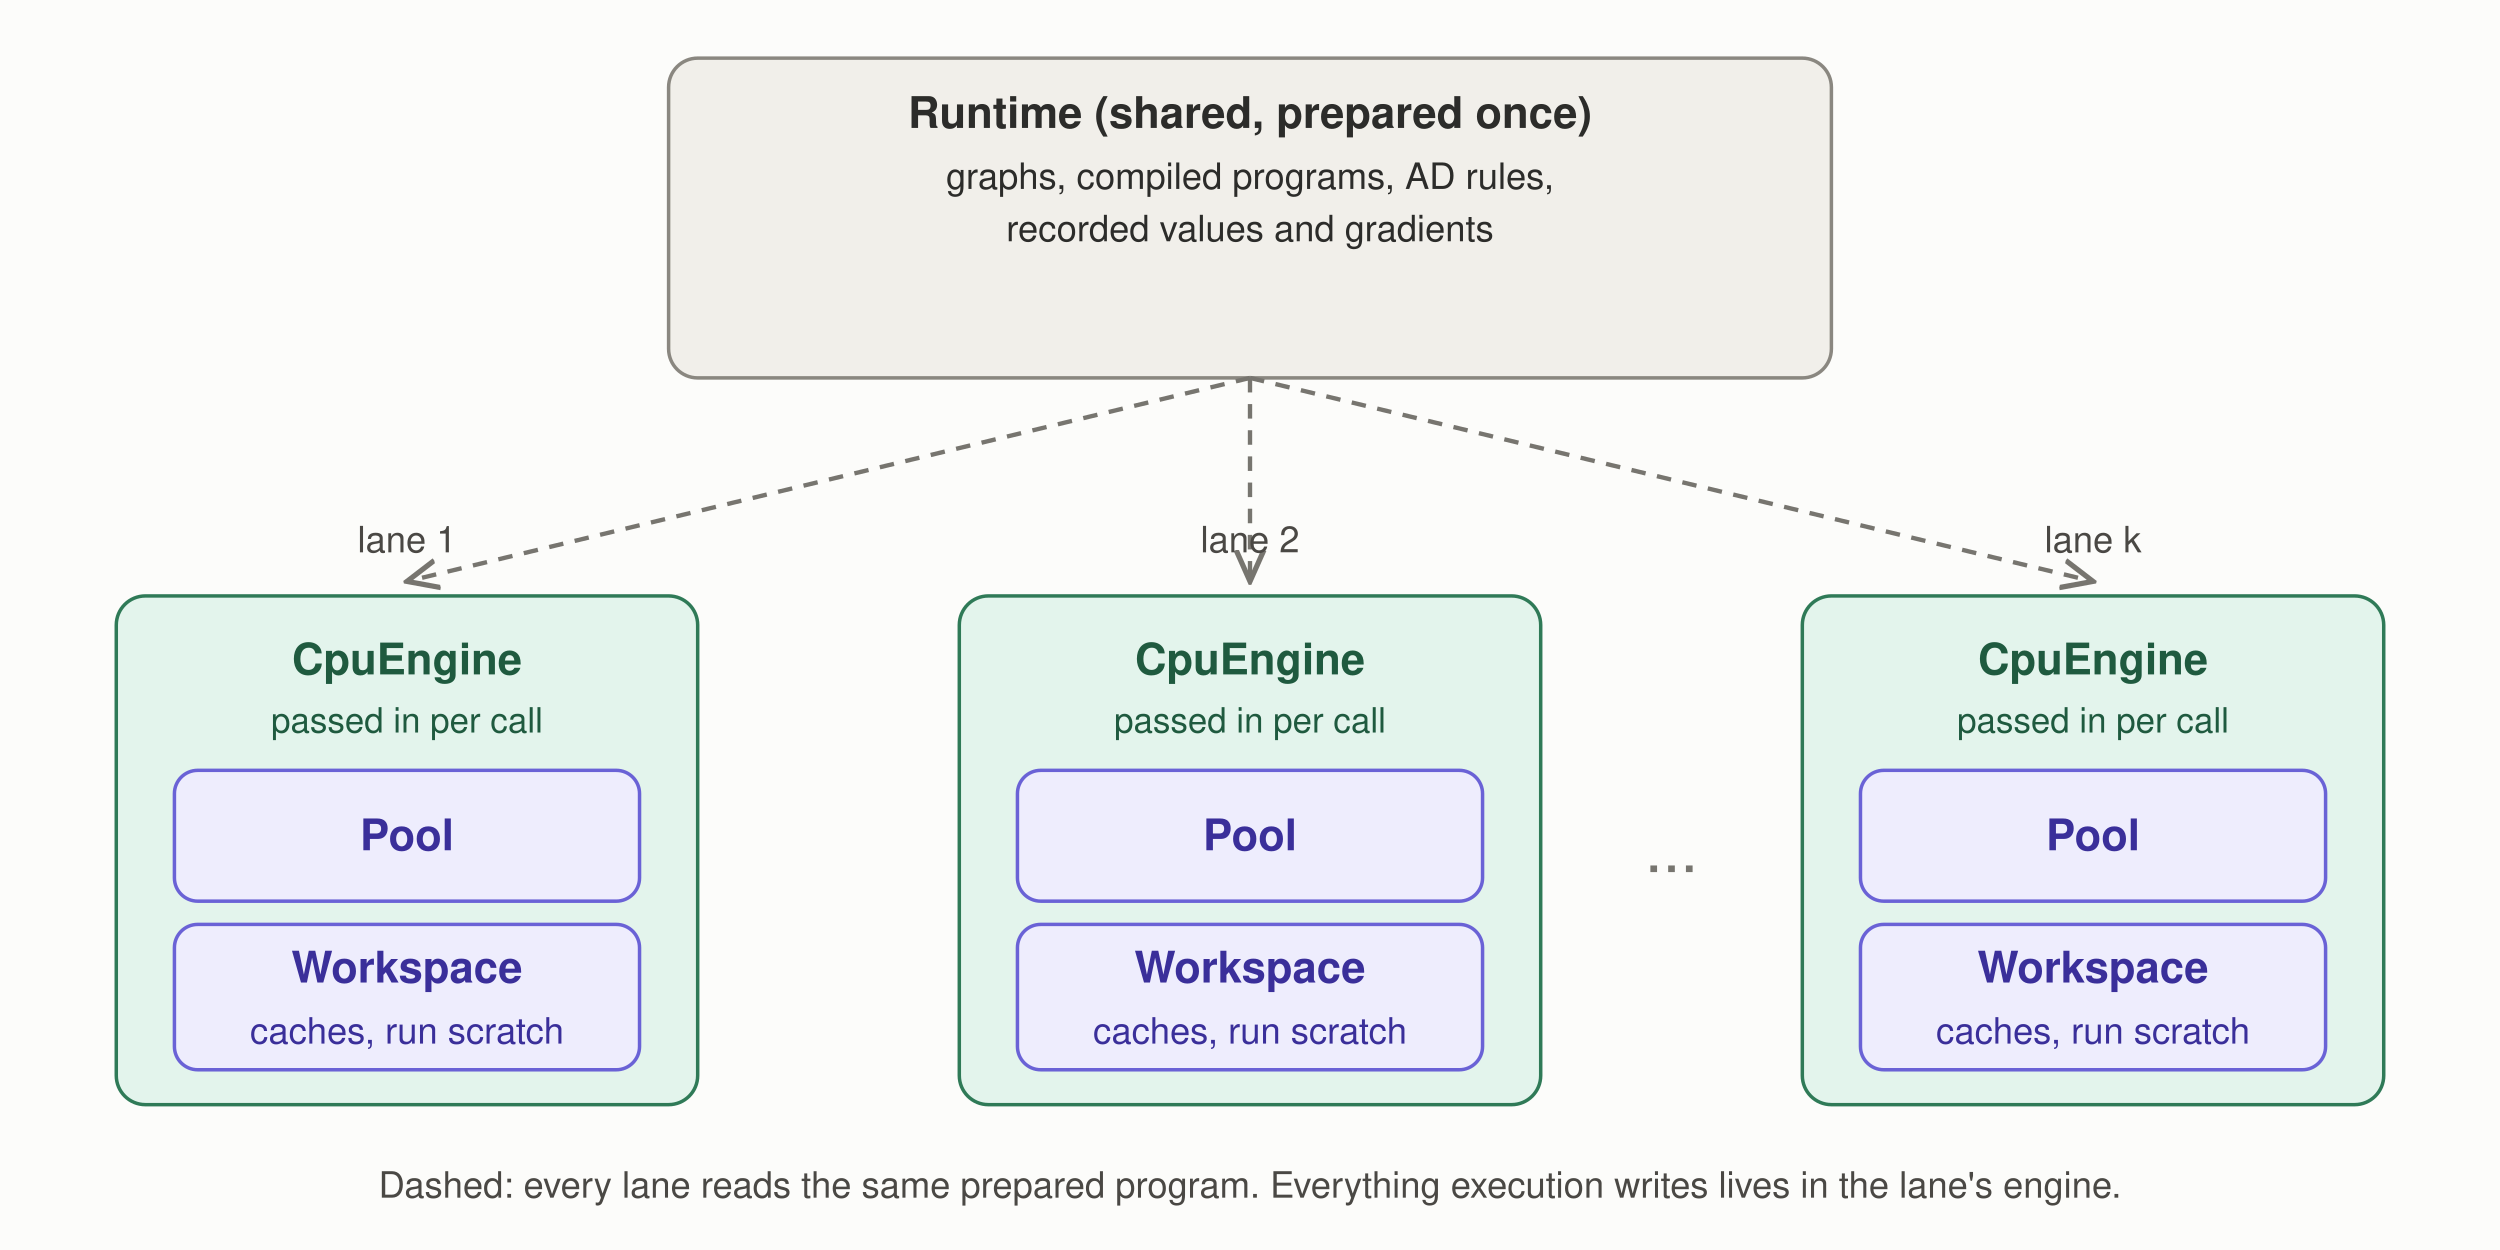
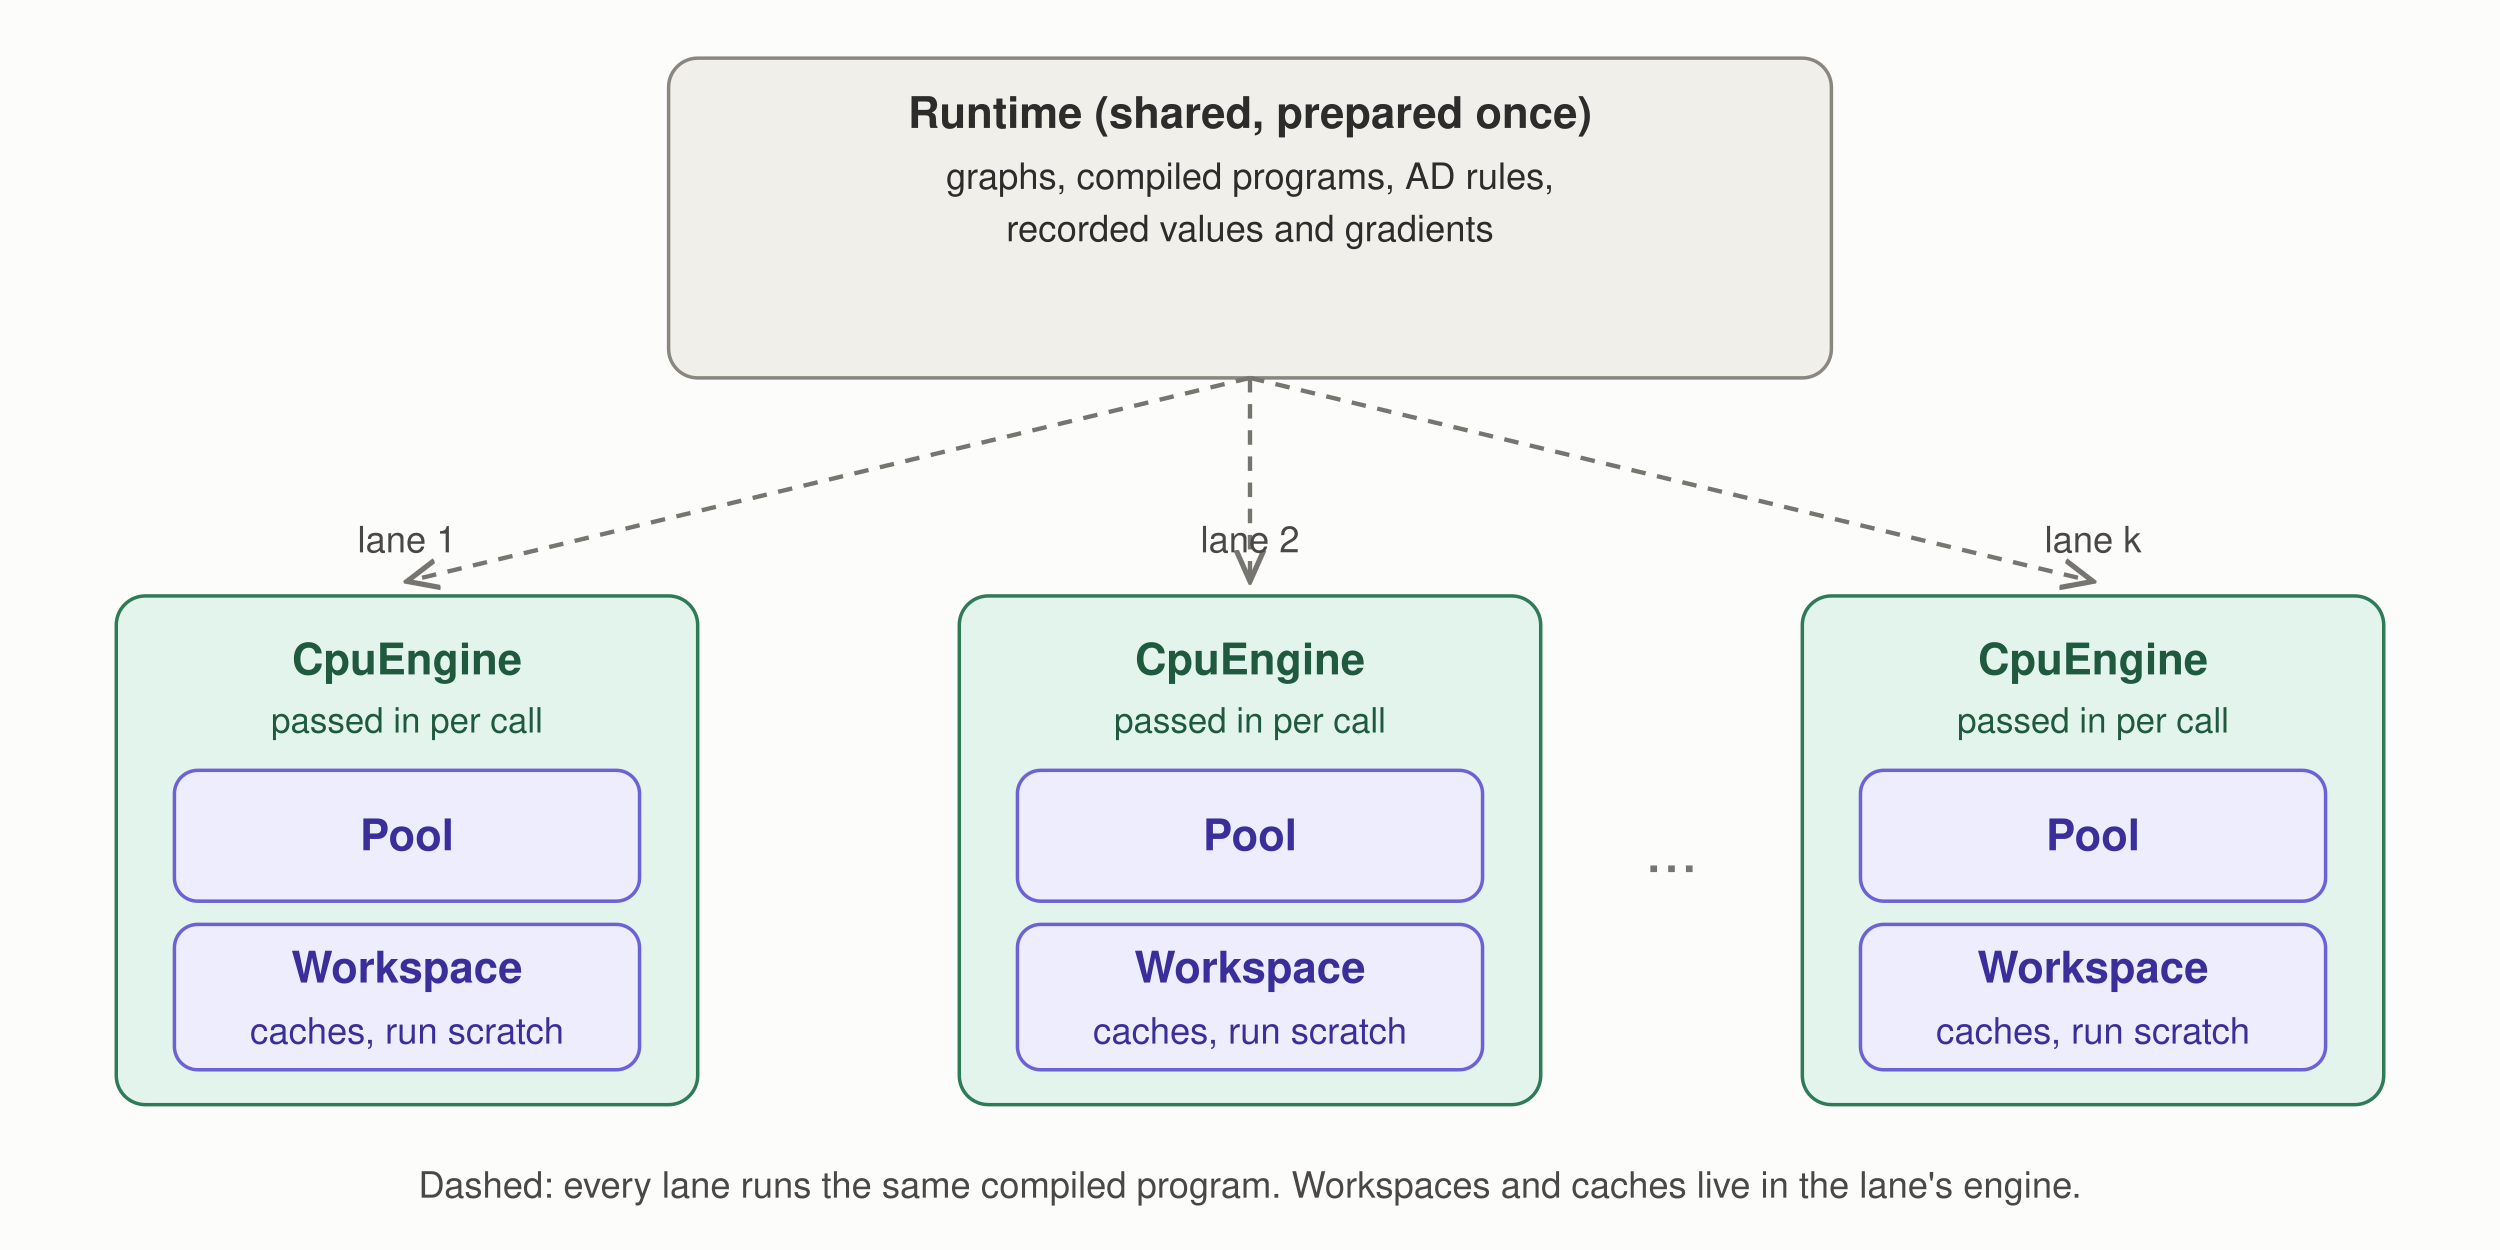
<svg xmlns="http://www.w3.org/2000/svg" width="860" height="430" viewBox="0 0 860 430">
  <defs>
    <marker id="head" viewBox="0 0 10 10" refX="9" refY="5" markerWidth="8" markerHeight="8" orient="auto-start-reverse">
      <path d="M 0 1 L 9 5 L 0 9" fill="none" stroke="#77756F" stroke-width="1.5" />
    </marker>
  </defs>
  <rect width="860" height="430" fill="#FCFCFA" />
  <rect x="230" y="20" width="400" height="110" rx="10" fill="#F1EFEA" stroke="#8A8780" stroke-width="1.2" />
  <text x="430.0" y="44" font-family="-apple-system, BlinkMacSystemFont, 'Segoe UI', Helvetica, Arial, sans-serif" font-size="15" font-weight="600" fill="#2C2C2A" text-anchor="middle">Runtime (shared, prepared once)</text>
  <text x="430.0" y="65" font-family="-apple-system, BlinkMacSystemFont, 'Segoe UI', Helvetica, Arial, sans-serif" font-size="12.5" font-weight="400" fill="#2C2C2A" text-anchor="middle">graphs, compiled programs, AD rules,</text>
  <text x="430.0" y="83" font-family="-apple-system, BlinkMacSystemFont, 'Segoe UI', Helvetica, Arial, sans-serif" font-size="12.5" font-weight="400" fill="#2C2C2A" text-anchor="middle">recorded values and gradients</text>
  <path d="M 430 130 L 140 200" fill="none" stroke="#77756F" stroke-width="1.5" stroke-dasharray="5 4" marker-end="url(#head)" />
  <text x="140" y="190" font-family="-apple-system, BlinkMacSystemFont, 'Segoe UI', Helvetica, Arial, sans-serif" font-size="12.5" font-weight="400" fill="#4A4844" text-anchor="middle">lane 1</text>
  <rect x="40" y="205" width="200" height="175" rx="10" fill="#E3F4EC" stroke="#2F7A57" stroke-width="1.2" />
  <text x="140" y="232" font-family="-apple-system, BlinkMacSystemFont, 'Segoe UI', Helvetica, Arial, sans-serif" font-size="15" font-weight="600" fill="#1F5A3F" text-anchor="middle">CpuEngine</text>
  <text x="140" y="252" font-family="-apple-system, BlinkMacSystemFont, 'Segoe UI', Helvetica, Arial, sans-serif" font-size="12" font-weight="400" fill="#1F5A3F" text-anchor="middle">passed in per call</text>
  <rect x="60" y="265" width="160" height="45" rx="8" fill="#EEEDFD" stroke="#6A62D6" stroke-width="1.2" />
  <text x="140.0" y="292.5" font-family="-apple-system, BlinkMacSystemFont, 'Segoe UI', Helvetica, Arial, sans-serif" font-size="15" font-weight="600" fill="#3A2F9A" text-anchor="middle">Pool</text>
  <rect x="60" y="318" width="160" height="50" rx="8" fill="#EEEDFD" stroke="#6A62D6" stroke-width="1.2" />
  <text x="140.0" y="338.0" font-family="-apple-system, BlinkMacSystemFont, 'Segoe UI', Helvetica, Arial, sans-serif" font-size="15" font-weight="600" fill="#3A2F9A" text-anchor="middle">Workspace</text>
  <text x="140.0" y="359.0" font-family="-apple-system, BlinkMacSystemFont, 'Segoe UI', Helvetica, Arial, sans-serif" font-size="12.5" font-weight="400" fill="#3A2F9A" text-anchor="middle">caches, run scratch</text>
  <path d="M 430 130 L 430 200" fill="none" stroke="#77756F" stroke-width="1.5" stroke-dasharray="5 4" marker-end="url(#head)" />
  <text x="430" y="190" font-family="-apple-system, BlinkMacSystemFont, 'Segoe UI', Helvetica, Arial, sans-serif" font-size="12.5" font-weight="400" fill="#4A4844" text-anchor="middle">lane 2</text>
  <rect x="330" y="205" width="200" height="175" rx="10" fill="#E3F4EC" stroke="#2F7A57" stroke-width="1.2" />
  <text x="430" y="232" font-family="-apple-system, BlinkMacSystemFont, 'Segoe UI', Helvetica, Arial, sans-serif" font-size="15" font-weight="600" fill="#1F5A3F" text-anchor="middle">CpuEngine</text>
  <text x="430" y="252" font-family="-apple-system, BlinkMacSystemFont, 'Segoe UI', Helvetica, Arial, sans-serif" font-size="12" font-weight="400" fill="#1F5A3F" text-anchor="middle">passed in per call</text>
  <rect x="350" y="265" width="160" height="45" rx="8" fill="#EEEDFD" stroke="#6A62D6" stroke-width="1.2" />
  <text x="430.0" y="292.5" font-family="-apple-system, BlinkMacSystemFont, 'Segoe UI', Helvetica, Arial, sans-serif" font-size="15" font-weight="600" fill="#3A2F9A" text-anchor="middle">Pool</text>
  <rect x="350" y="318" width="160" height="50" rx="8" fill="#EEEDFD" stroke="#6A62D6" stroke-width="1.2" />
  <text x="430.0" y="338.0" font-family="-apple-system, BlinkMacSystemFont, 'Segoe UI', Helvetica, Arial, sans-serif" font-size="15" font-weight="600" fill="#3A2F9A" text-anchor="middle">Workspace</text>
  <text x="430.0" y="359.0" font-family="-apple-system, BlinkMacSystemFont, 'Segoe UI', Helvetica, Arial, sans-serif" font-size="12.5" font-weight="400" fill="#3A2F9A" text-anchor="middle">caches, run scratch</text>
  <path d="M 430 130 L 720 200" fill="none" stroke="#77756F" stroke-width="1.5" stroke-dasharray="5 4" marker-end="url(#head)" />
  <text x="720" y="190" font-family="-apple-system, BlinkMacSystemFont, 'Segoe UI', Helvetica, Arial, sans-serif" font-size="12.5" font-weight="400" fill="#4A4844" text-anchor="middle">lane k</text>
  <rect x="620" y="205" width="200" height="175" rx="10" fill="#E3F4EC" stroke="#2F7A57" stroke-width="1.2" />
  <text x="720" y="232" font-family="-apple-system, BlinkMacSystemFont, 'Segoe UI', Helvetica, Arial, sans-serif" font-size="15" font-weight="600" fill="#1F5A3F" text-anchor="middle">CpuEngine</text>
  <text x="720" y="252" font-family="-apple-system, BlinkMacSystemFont, 'Segoe UI', Helvetica, Arial, sans-serif" font-size="12" font-weight="400" fill="#1F5A3F" text-anchor="middle">passed in per call</text>
  <rect x="640" y="265" width="160" height="45" rx="8" fill="#EEEDFD" stroke="#6A62D6" stroke-width="1.2" />
  <text x="720.0" y="292.5" font-family="-apple-system, BlinkMacSystemFont, 'Segoe UI', Helvetica, Arial, sans-serif" font-size="15" font-weight="600" fill="#3A2F9A" text-anchor="middle">Pool</text>
  <rect x="640" y="318" width="160" height="50" rx="8" fill="#EEEDFD" stroke="#6A62D6" stroke-width="1.2" />
  <text x="720.0" y="338.0" font-family="-apple-system, BlinkMacSystemFont, 'Segoe UI', Helvetica, Arial, sans-serif" font-size="15" font-weight="600" fill="#3A2F9A" text-anchor="middle">Workspace</text>
  <text x="720.0" y="359.0" font-family="-apple-system, BlinkMacSystemFont, 'Segoe UI', Helvetica, Arial, sans-serif" font-size="12.5" font-weight="400" fill="#3A2F9A" text-anchor="middle">caches, run scratch</text>
  <text x="575" y="300" font-family="-apple-system, BlinkMacSystemFont, 'Segoe UI', Helvetica, Arial, sans-serif" font-size="22" font-weight="400" fill="#77756F" text-anchor="middle">...</text>
-   <text x="430" y="412" font-family="-apple-system, BlinkMacSystemFont, 'Segoe UI', Helvetica, Arial, sans-serif" font-size="12.5" font-weight="400" fill="#4A4844" text-anchor="middle">Dashed: every lane reads the same prepared program. Everything execution writes lives in the lane's engine.</text>
+   <text x="430" y="412" font-family="-apple-system, BlinkMacSystemFont, 'Segoe UI', Helvetica, Arial, sans-serif" font-size="12.5" font-weight="400" fill="#4A4844" text-anchor="middle">Dashed: every lane runs the same compiled program. Workspaces and caches live in the lane's engine.</text>
</svg>
